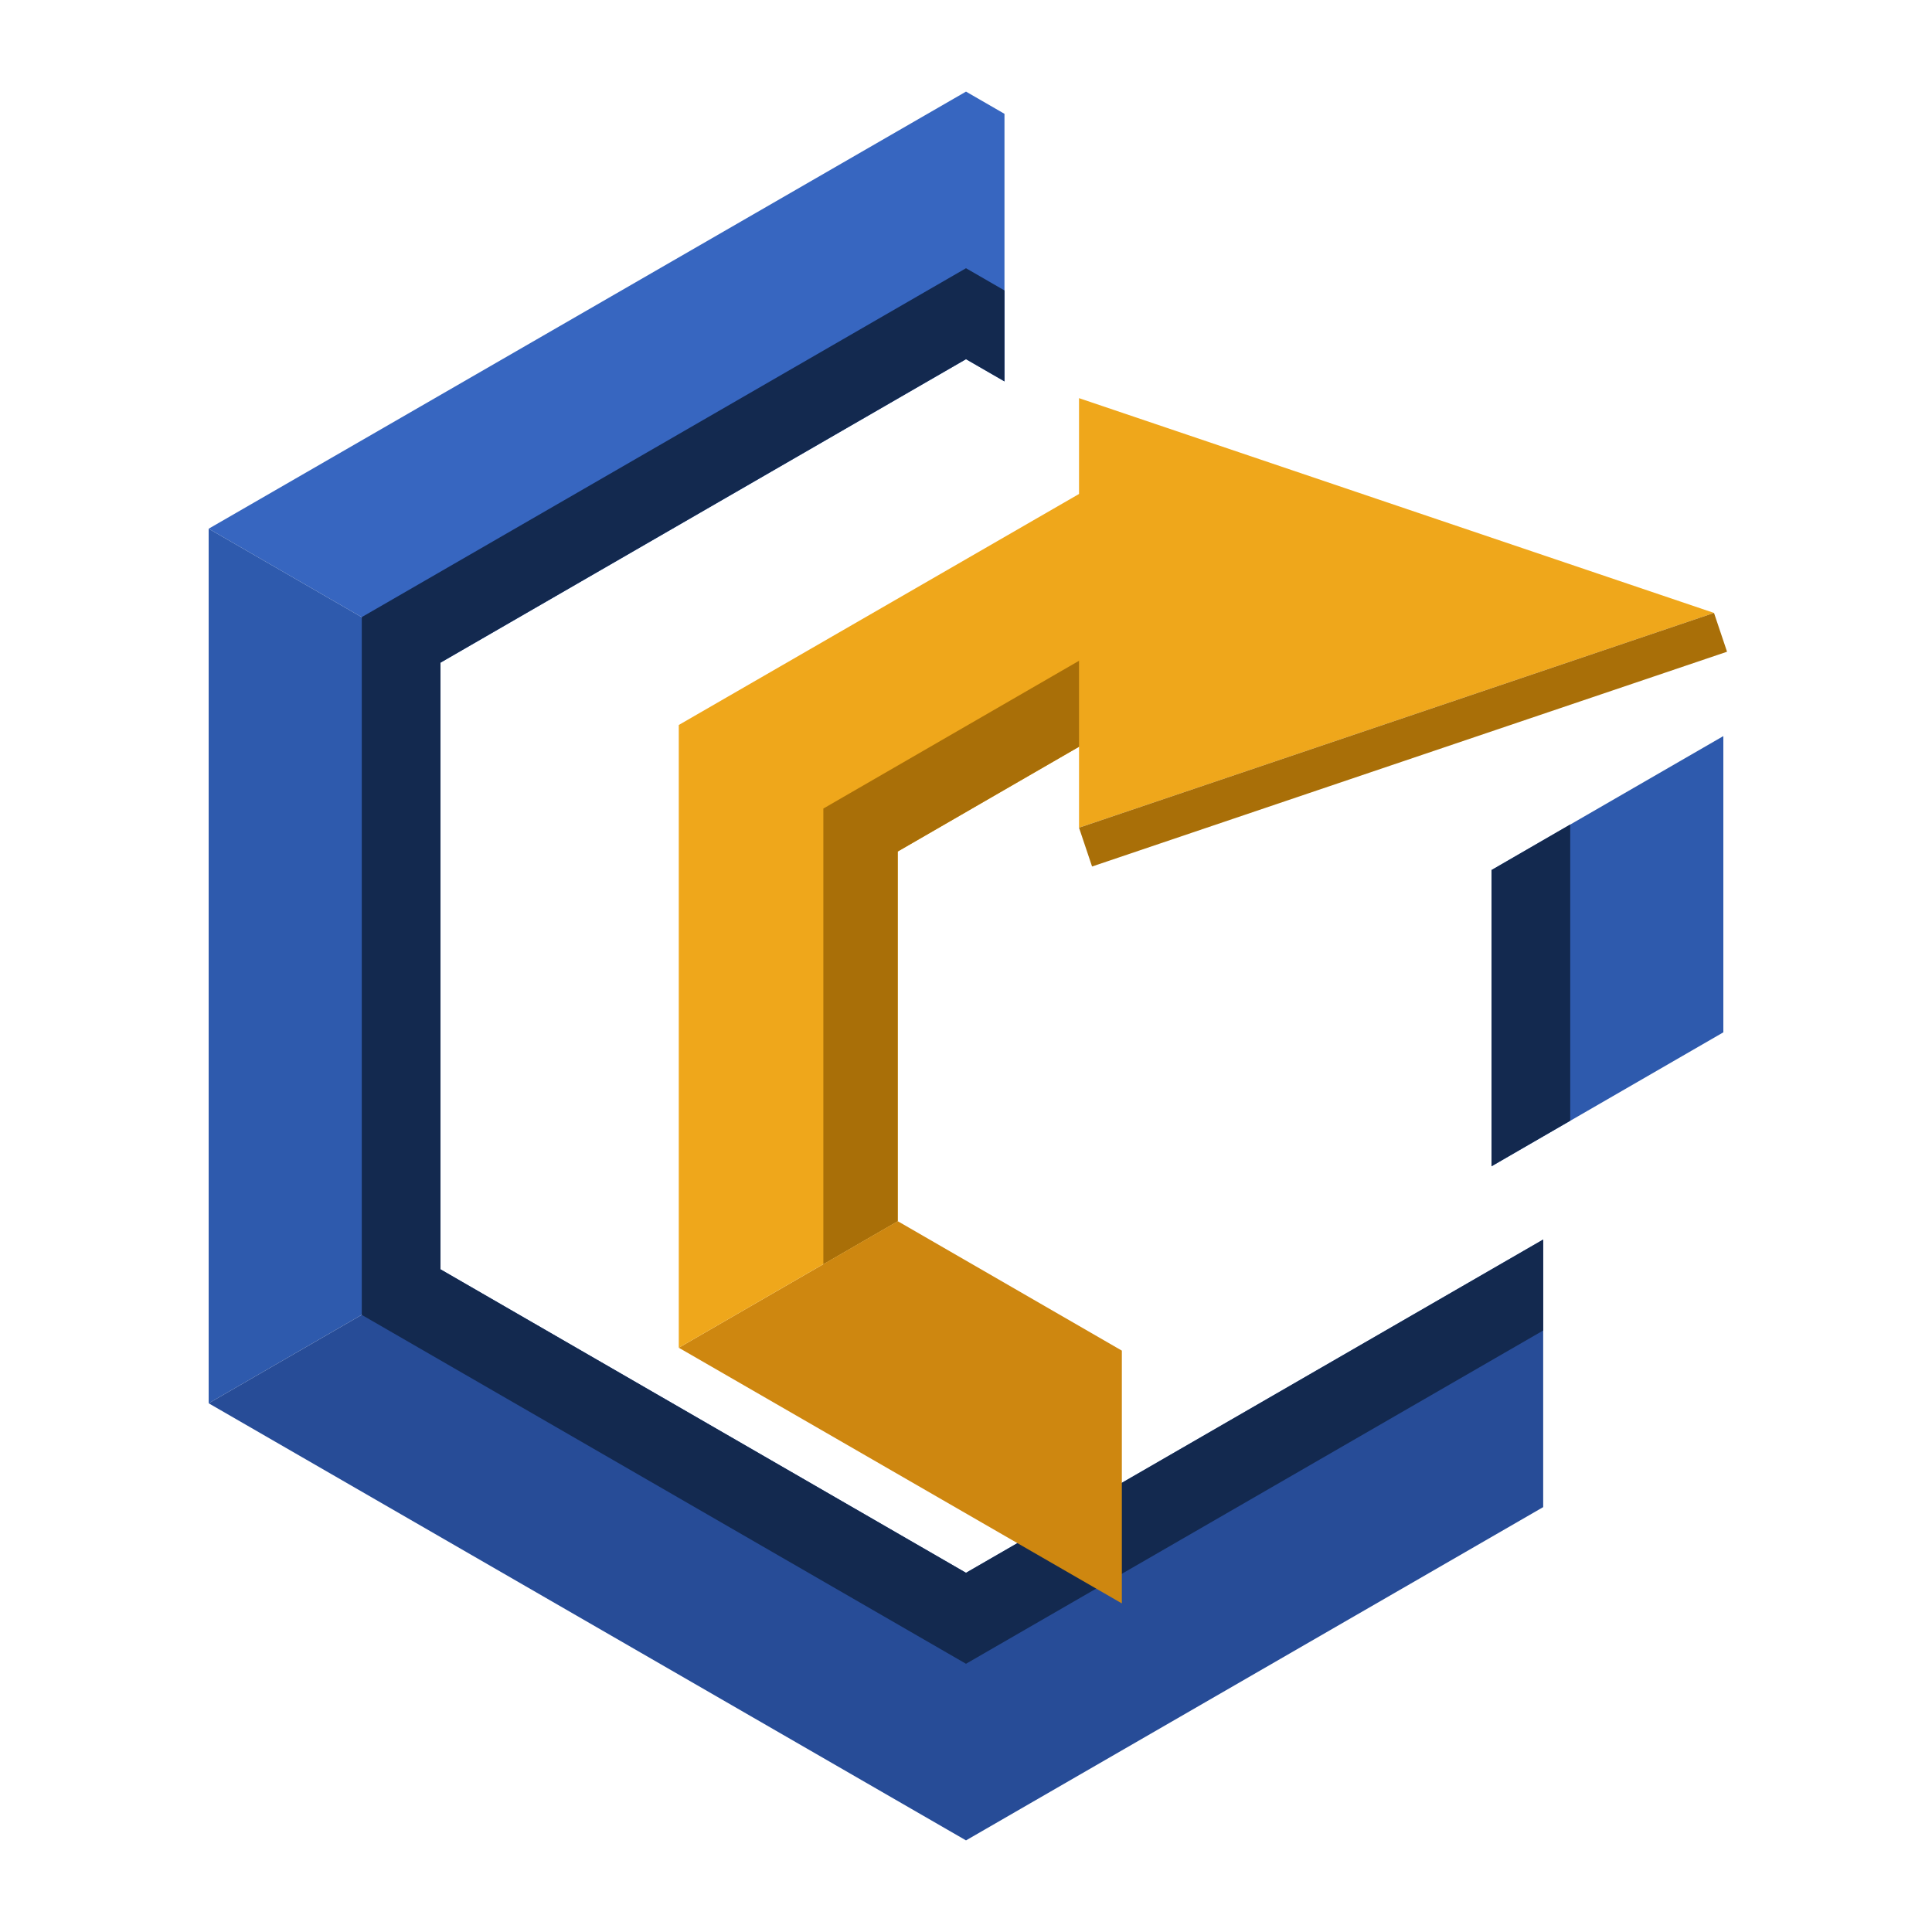
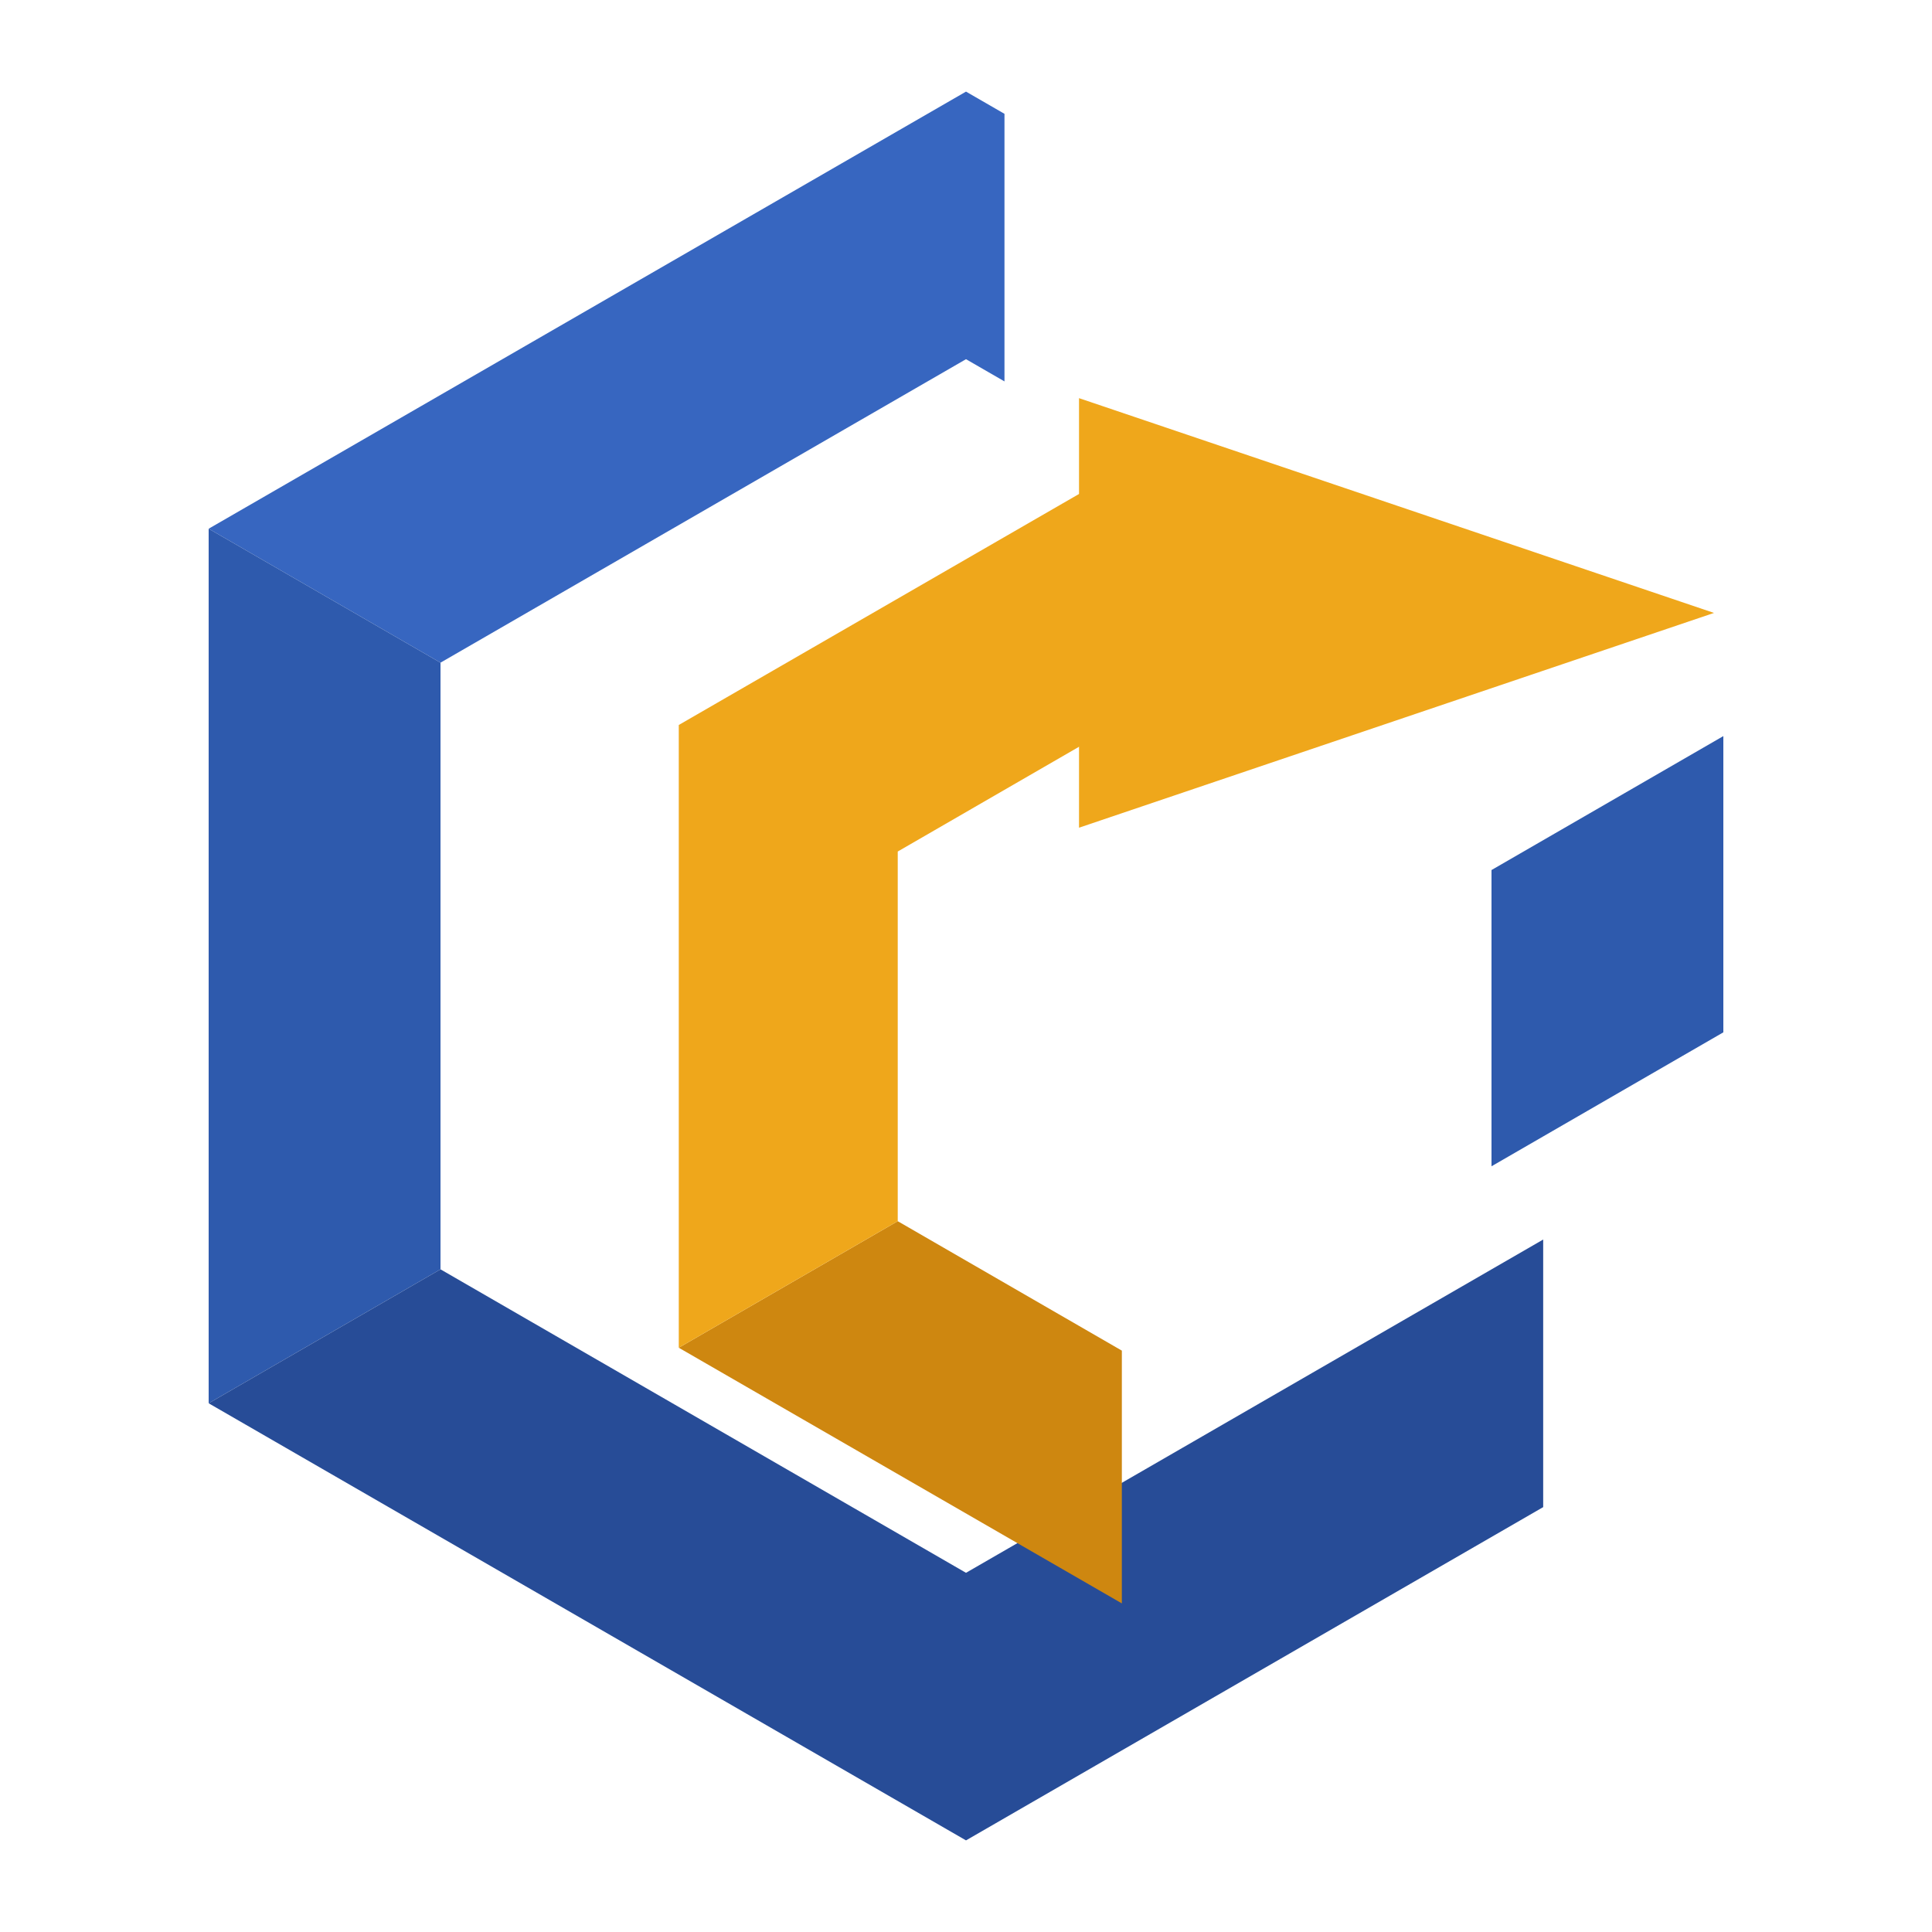
<svg xmlns="http://www.w3.org/2000/svg" viewBox="0 0 120 120">
  <polygon points="62.39,7.07 60.00,5.69 12.96,32.84 27.36,41.16 60.00,22.31 62.39,23.69" fill="#3766C0" />
  <polygon points="12.96,32.84 12.96,87.16 27.36,78.84 27.36,41.16" fill="#2E5AAD" />
  <polygon points="12.96,87.16 60.00,114.31 95.85,93.61 95.85,76.99 60.00,97.69 27.36,78.84" fill="#274C97" />
-   <polygon points="62.39,18.04 60.00,16.66 22.47,38.33 22.47,81.67 60.00,103.34 95.85,82.64 95.85,76.99 60.00,97.69 27.36,78.84 27.36,41.16 60.00,22.31 62.39,23.69" fill="#13294F" />
  <polygon points="92.64,54.04 107.04,45.72 107.04,64.12 92.64,72.44" fill="#2E5AAD" />
-   <polygon points="92.64,54.04 97.53,51.21 97.53,69.61 92.64,72.44" fill="#13294F" />
  <polygon points="69.68,99.59 42.16,83.71 55.76,75.85 69.68,83.89" fill="#CE8710" />
  <polygon points="42.16,83.71 42.16,45.03 67.82,30.22 67.82,45.92 55.76,52.89 55.76,75.85" fill="#EFA71B" />
-   <polygon points="51.14,78.52 51.14,50.22 67.82,40.58 67.82,45.92 55.76,52.89 55.76,75.85" fill="#A96F08" />
  <polygon points="67.02,24.73 106.46,38.07 67.02,51.41" fill="#EFA71B" />
-   <polygon points="67.02,51.41 106.46,38.07 107.27,40.48 67.83,53.82" fill="#A96F08" />
</svg>
